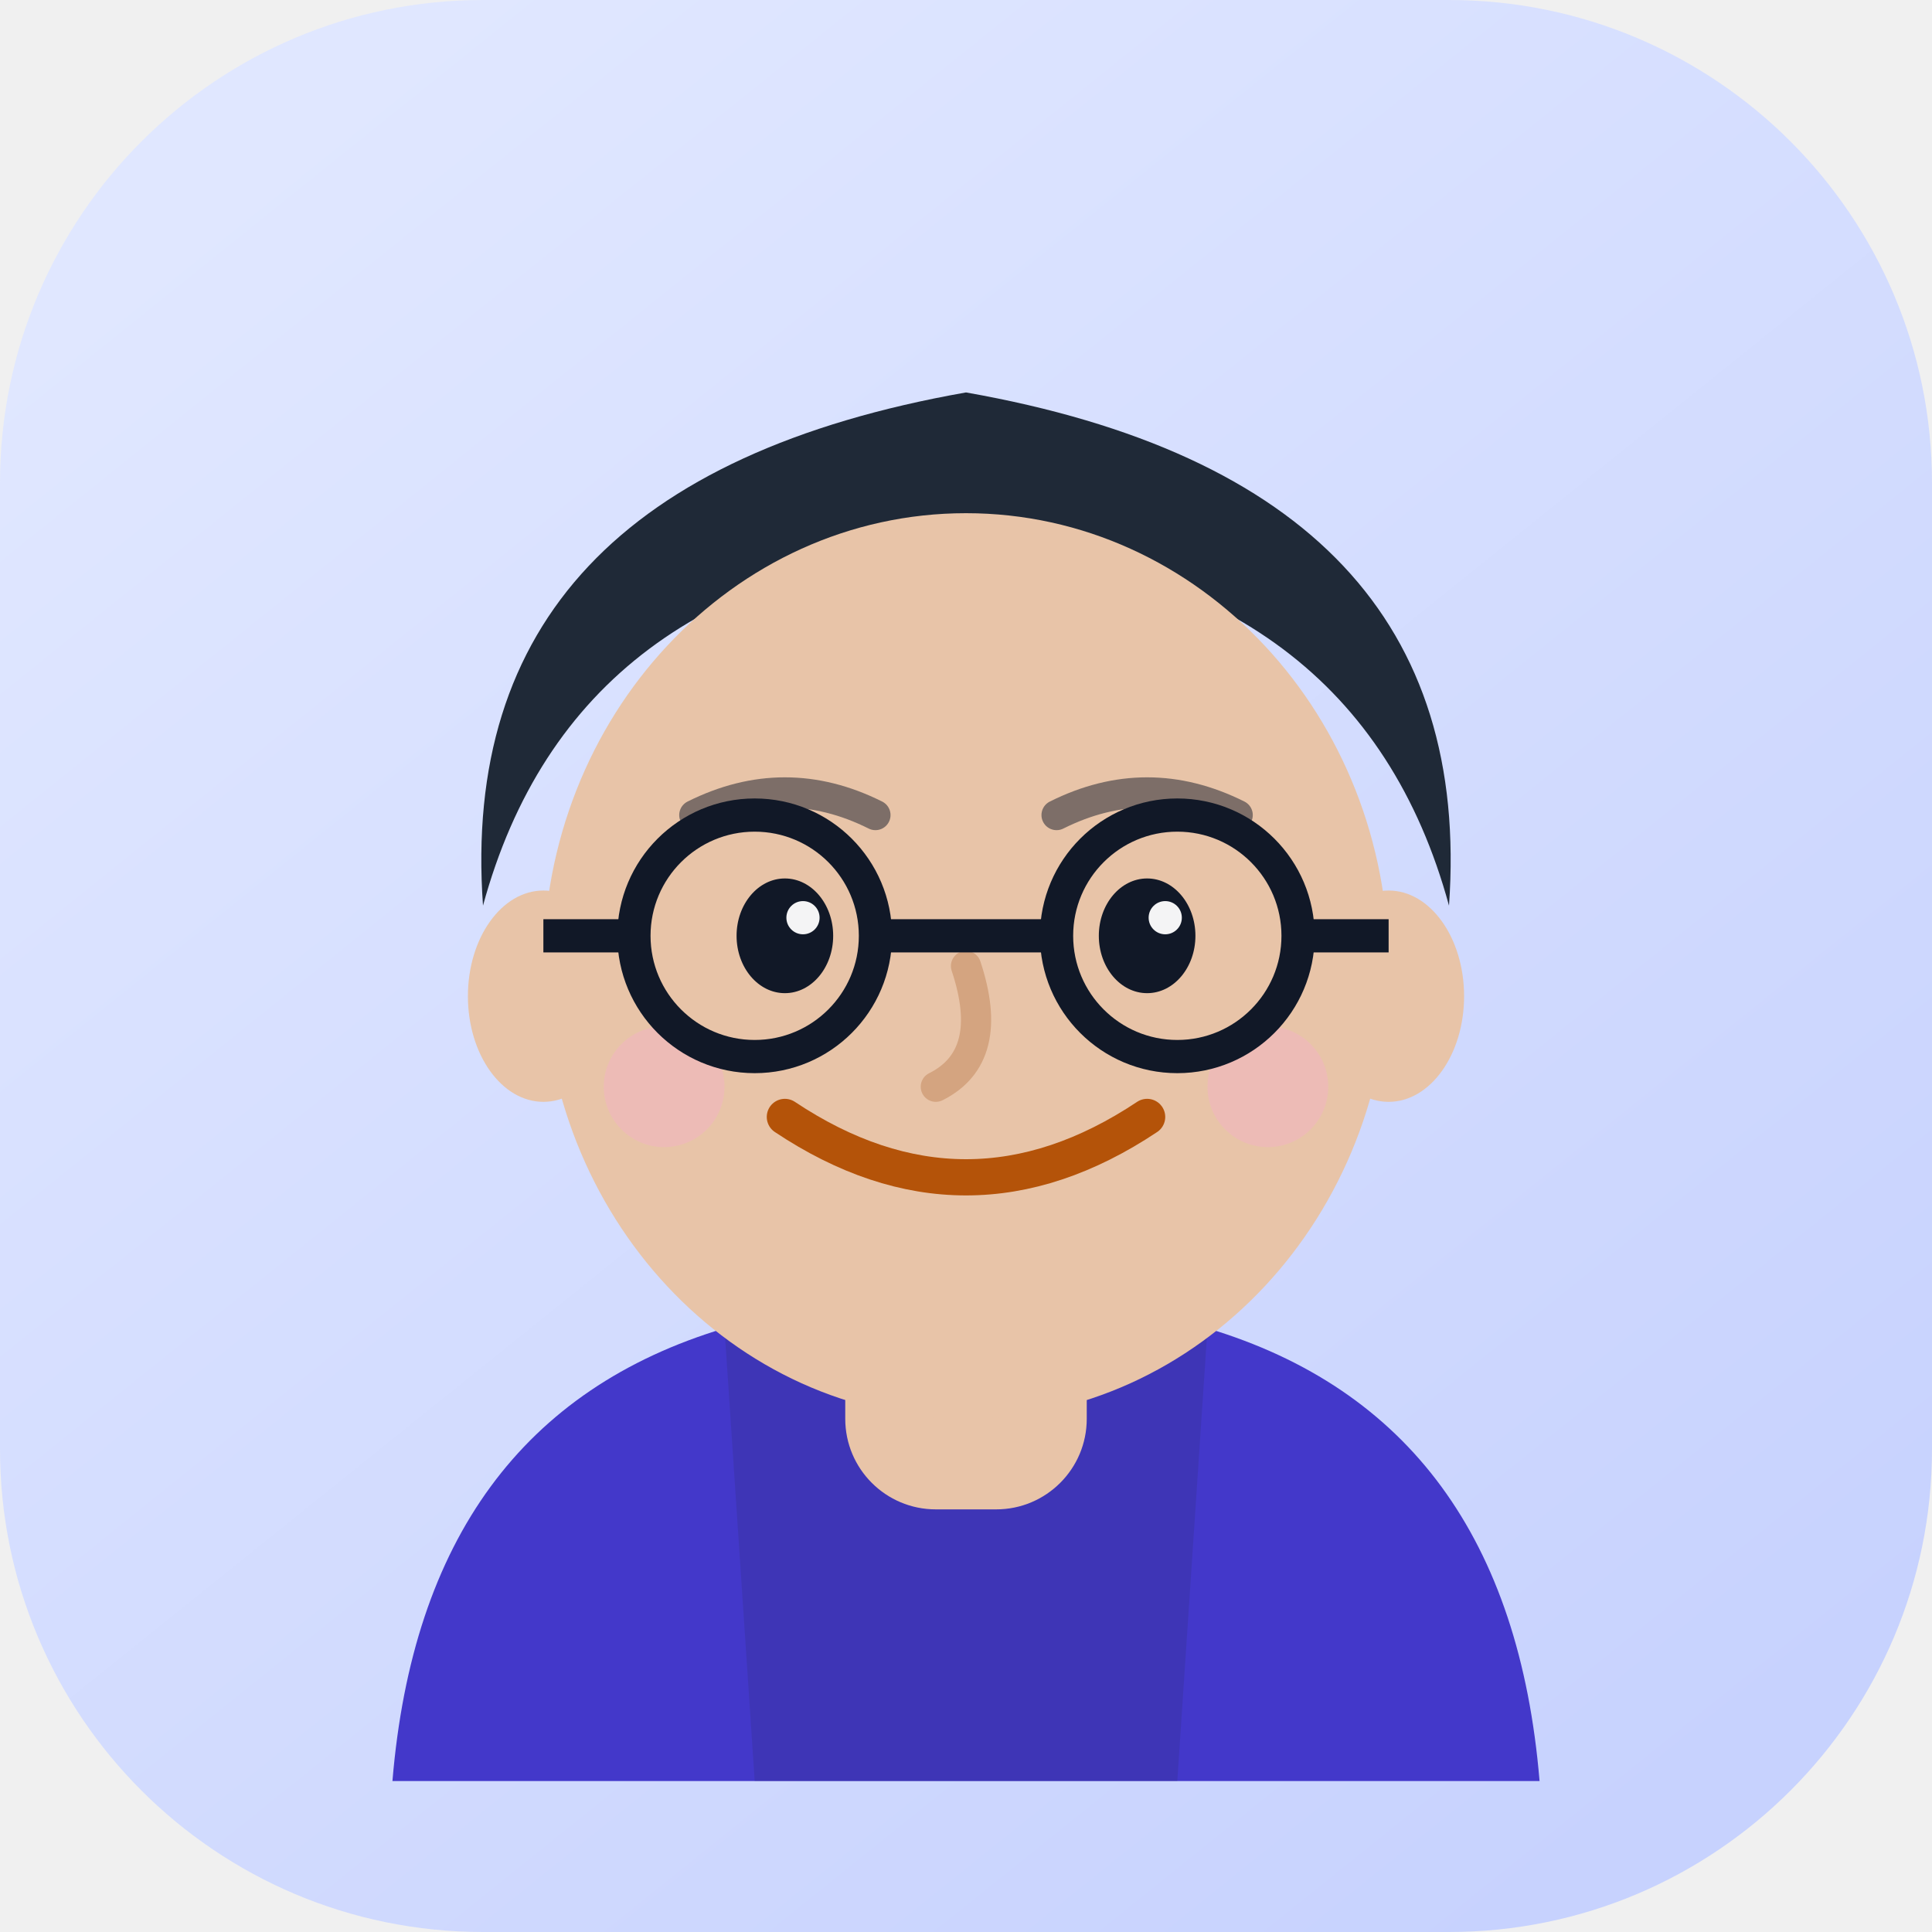
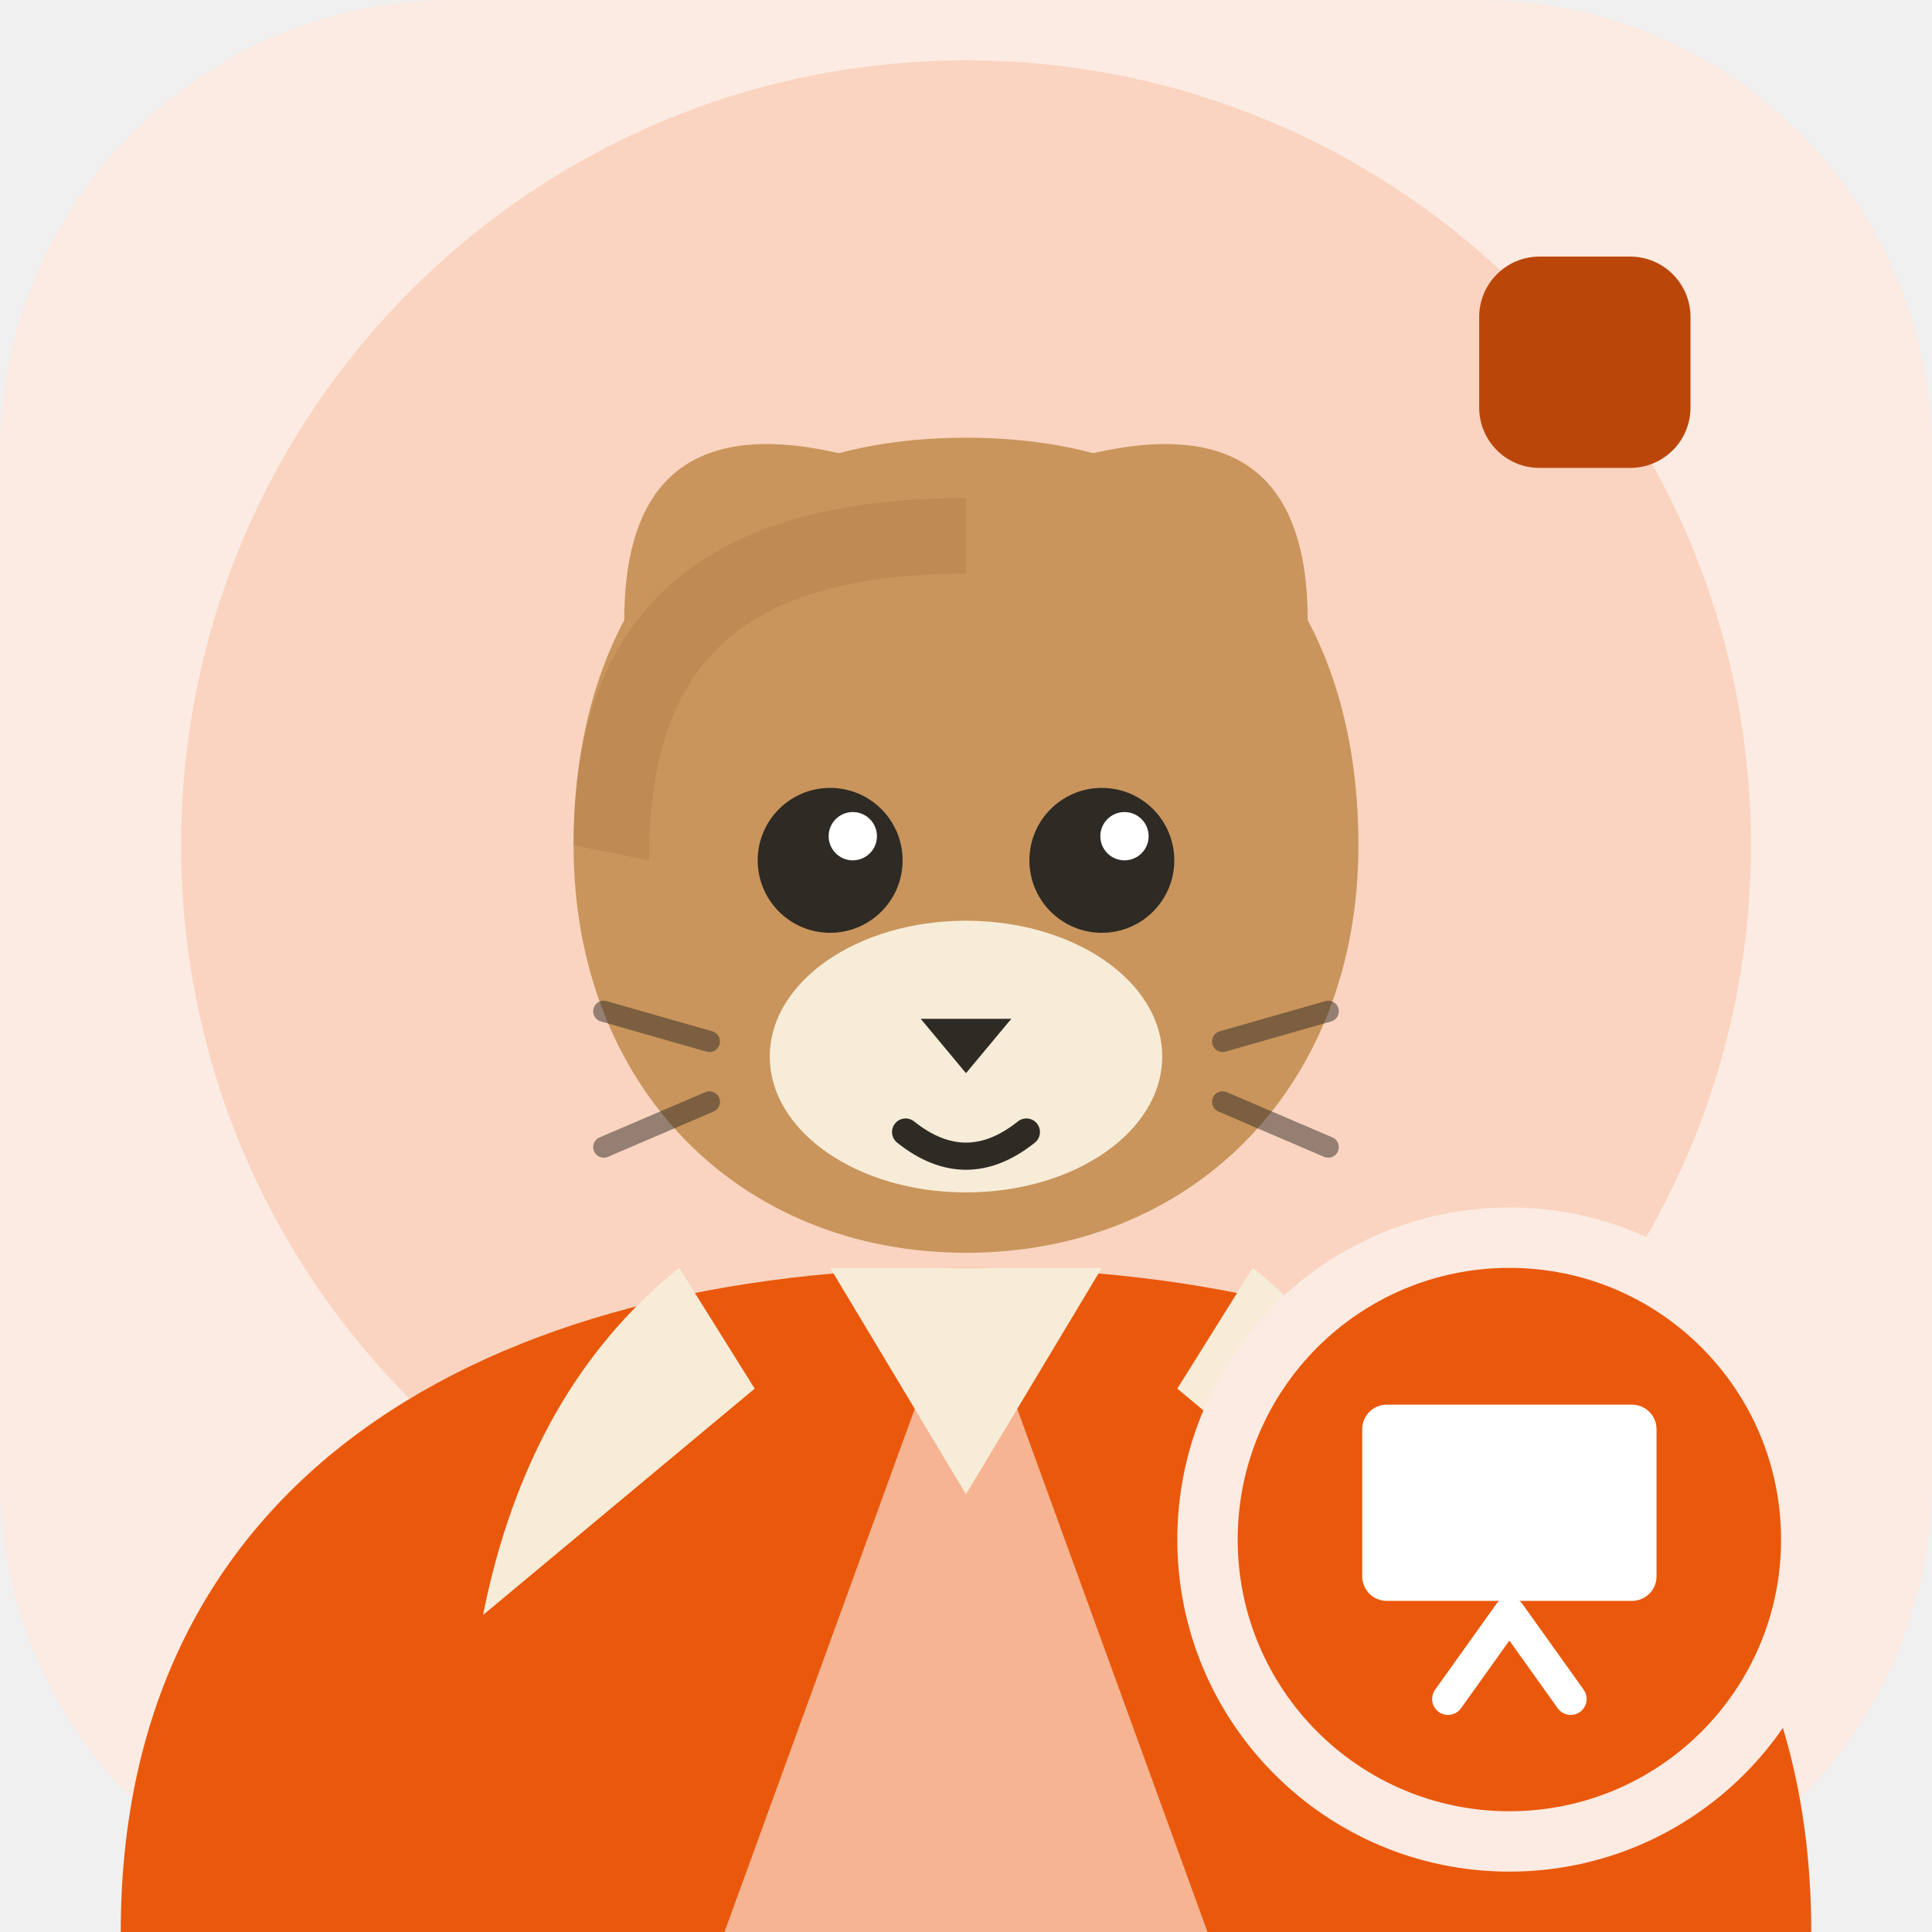
- <svg xmlns="http://www.w3.org/2000/svg" viewBox="0 0 128 128" role="img" aria-label="scene-office">
-   <defs>
-     <linearGradient id="bg-scene-office" x1="20" y1="8" x2="110" y2="120" gradientUnits="userSpaceOnUse">
-       <stop stop-color="#E0E7FF" />
-       <stop offset="1" stop-color="#C7D2FE" />
-     </linearGradient>
-   </defs>
-   <rect width="128" height="128" rx="32" fill="url(#bg-scene-office)" />
-   <path d="M26 118 Q28 94 48 88 Q64 84 80 88 Q100 94 102 118 Z" fill="#4338CA" />
-   <path d="M48 88 Q64 96 80 88 L78 118 H50 Z" fill="#312E81" opacity="0.28" />
-   <path d="M32 60 Q30 32 64 26 Q98 32 96 60 Q90 38 64 36 Q38 38 32 60Z" fill="#1F2937" />
-   <rect x="56" y="86" width="16" height="14" rx="6" fill="#E8C4A8" />
-   <ellipse cx="64" cy="64" rx="28" ry="30" fill="#E8C4A8" />
-   <ellipse cx="36" cy="66" rx="5" ry="7" fill="#E8C4A8" />
-   <ellipse cx="92" cy="66" rx="5" ry="7" fill="#E8C4A8" />
-   <ellipse cx="52" cy="62" rx="3.2" ry="3.8" fill="#111827" />
-   <ellipse cx="76" cy="62" rx="3.2" ry="3.8" fill="#111827" />
-   <circle cx="53.2" cy="60.8" r="1.1" fill="#fff" opacity="0.95" />
-   <circle cx="77.2" cy="60.8" r="1.1" fill="#fff" opacity="0.95" />
-   <path d="M46 54 Q52 51 58 54" fill="none" stroke="#111827" stroke-width="2" stroke-linecap="round" opacity="0.5" />
-   <path d="M70 54 Q76 51 82 54" fill="none" stroke="#111827" stroke-width="2" stroke-linecap="round" opacity="0.5" />
-   <path d="M64 64 Q66 70 62 72" fill="none" stroke="#C08457" stroke-width="2" stroke-linecap="round" opacity="0.5" />
-   <path d="M52 74 Q64 82 76 74" fill="none" stroke="#B45309" stroke-width="2.4" stroke-linecap="round" />
-   <circle cx="44" cy="72" r="4" fill="#F9A8D4" opacity="0.32" />
-   <circle cx="84" cy="72" r="4" fill="#F9A8D4" opacity="0.32" />
-   <g stroke="#111827" stroke-width="2.2" fill="none">
-     <circle cx="50" cy="62" r="8" />
-     <circle cx="78" cy="62" r="8" />
-     <path d="M58 62 H70" />
-     <path d="M42 62 H36" />
-     <path d="M86 62 H92" />
+ <svg xmlns="http://www.w3.org/2000/svg" viewBox="0 0 128 128" width="128" height="128">
+   <rect width="128" height="128" rx="30" fill="#FCEBE2" />
+   <circle cx="64" cy="56" r="52" fill="#FAD4C0" />
+   <path d="M8 128 c0 -30 24 -44 56 -44 s56 14 56 44 Z" fill="#ea580c" />
+   <path d="M64 84 l-16 44 h32 Z" fill="#F6B492" />
+   <path d="M64 84 l-9 0 l9 15 l9 -15 Z" fill="#F7ECD8" />
+   <path d="M45 84 q-10 8 -13 23 l18 -15 Z" fill="#F7ECD8" />
+   <path d="M83 84 q10 8 13 23 l-18 -15 Z" fill="#F7ECD8" />
+   <path d="M42 48 Q38 24 59 31 Q52 42 51 52 Z" fill="#C9955C" />
+   <path d="M86 48 Q90 24 69 31 Q76 42 77 52 Z" fill="#C9955C" />
+   <path d="M47 45 Q44 31 56 34 Q51 42 51 48 Z" fill="#F7ECD8" />
+   <path d="M81 45 Q84 31 72 34 Q77 42 77 48 Z" fill="#F7ECD8" />
+   <path d="M64 29 c-18 0 -26 12 -26 27 0 16 11 27 26 27 s26 -11 26 -27 c0 -15 -8 -27 -26 -27 Z" fill="#C9955C" />
+   <path d="M38 56 c0 -15 8 -23 26 -23 v5 c-16 0 -21 7 -21 19 Z" fill="#AE7B46" opacity=".4" />
+   <ellipse cx="64" cy="70" rx="13" ry="9" fill="#F7ECD8" />
+   <path d="M47 69 l-7 -2 M47 73 l-7 3 M81 69 l7 -2 M81 73 l7 3" stroke="#2E2A24" stroke-width="1.4" stroke-linecap="round" opacity=".5" />
+   <circle cx="55" cy="57" r="4.8" fill="#2E2A24" />
+   <circle cx="73" cy="57" r="4.8" fill="#2E2A24" />
+   <circle cx="56.5" cy="55.4" r="1.6" fill="#FFFFFF" />
+   <circle cx="74.5" cy="55.4" r="1.6" fill="#FFFFFF" />
+   <path d="M61 67.5 h6 l-3 3.6 Z" fill="#2E2A24" />
+   <path d="M60 75 q4 3.2 8 0" stroke="#2E2A24" stroke-width="1.8" fill="none" stroke-linecap="round" />
+   <circle cx="100" cy="102" r="20" fill="#ea580c" />
+   <circle cx="100" cy="102" r="20" fill="none" stroke="#FCEBE2" stroke-width="4" />
+   <g transform="translate(87,89) scale(0.8125)">
+     <rect x="4" y="5" width="24" height="16" rx="2" fill="#FFFFFF" />
+     <path d="M11 29 l5 -7 5 7" stroke="#FFFFFF" stroke-width="2.6" fill="none" stroke-linecap="round" stroke-linejoin="round" />
  </g>
+   <rect x="98" y="17" width="14" height="14" rx="4" fill="#BB460A" />
</svg>
